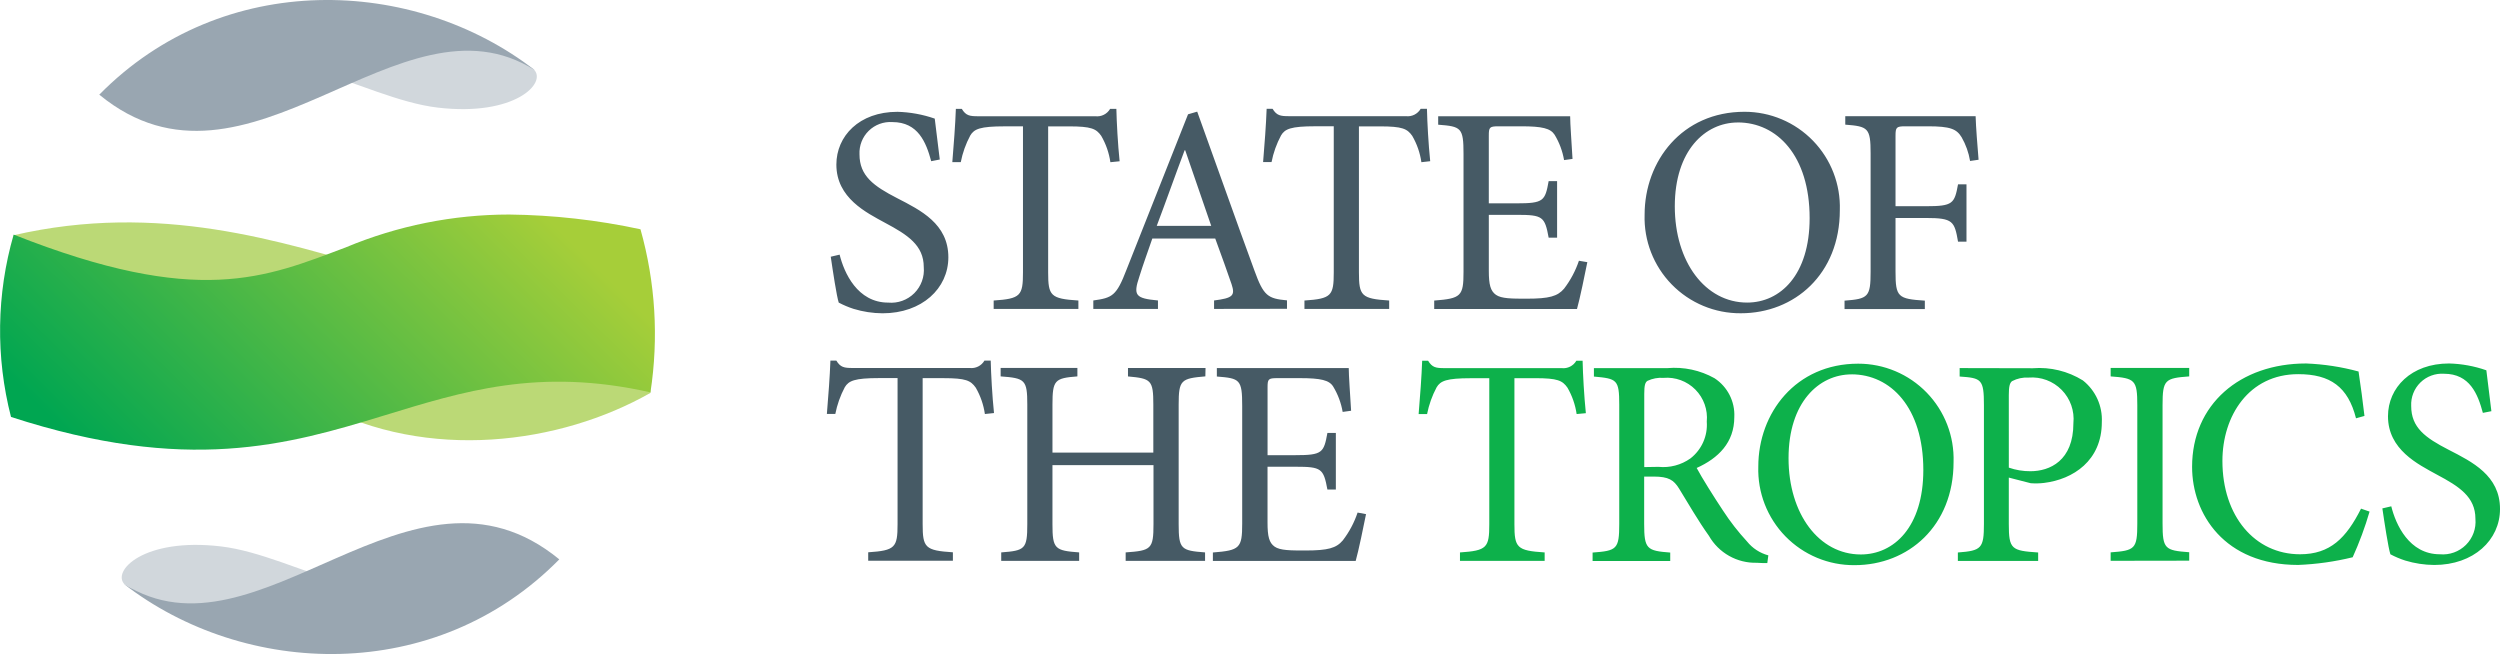
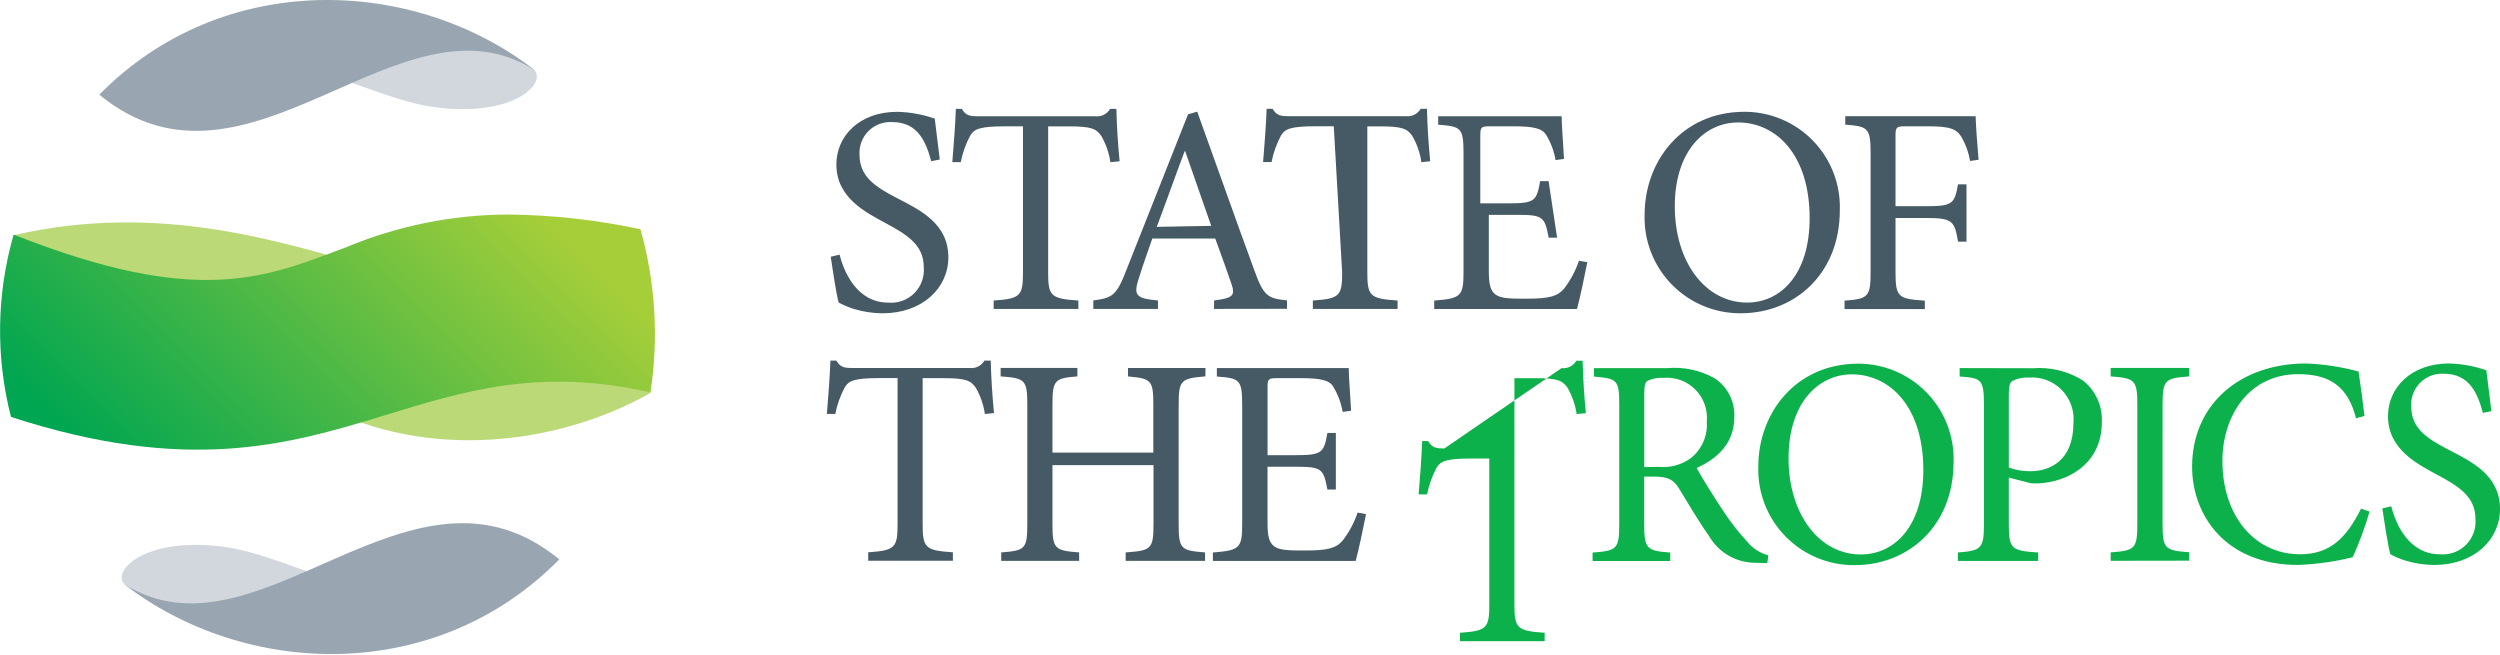
- <svg xmlns="http://www.w3.org/2000/svg" width="239.744" height="62.721" viewBox="0 0 239.744 62.721">
+ <svg xmlns="http://www.w3.org/2000/svg" width="239.744" height="62.721">
  <defs>
-     <clipPath id="clip-path">
-       <path id="Path_204" data-name="Path 204" d="M34.484,370.579c-7.72,2.9-14.149,5.8-31.878-1.215a33.2,33.2,0,0,0-.255,17.486c16.879,5.484,26.555,2.681,35.722-.122,7.611-2.325,14.87-4.654,25.6-2.236a36.982,36.982,0,0,0-.956-15.639,63.19,63.19,0,0,0-12.593-1.414,40.66,40.66,0,0,0-15.643,3.139" transform="translate(-1.296 -367.44)" fill="none" />
-     </clipPath>
-     <linearGradient id="linear-gradient" x1="0.067" y1="0.73" x2="0.972" y2="0.372" gradientUnits="objectBoundingBox">
+     <linearGradient id="b" x1=".067" y1=".73" x2=".972" y2=".372" gradientUnits="objectBoundingBox">
      <stop offset="0" stop-color="#00a651" />
      <stop offset="1" stop-color="#a6ce39" />
    </linearGradient>
+     <clipPath id="a">
+       <path data-name="Path 204" d="M34.484 370.579c-7.72 2.9-14.149 5.8-31.878-1.215a33.2 33.2 0 0 0-.255 17.486c16.879 5.484 26.555 2.681 35.722-.122 7.611-2.325 14.87-4.654 25.6-2.236a36.982 36.982 0 0 0-.956-15.639 63.19 63.19 0 0 0-12.593-1.414 40.66 40.66 0 0 0-15.643 3.139" transform="translate(-1.296 -367.44)" fill="none" />
+     </clipPath>
  </defs>
-   <g id="state-of-the-tropics" transform="translate(-1.806 0.013)">
-     <path id="Path_200" data-name="Path 200" d="M81.3,324.7c1.349,1.28-1.794,4.549-9.2,3.674S55.672,320.5,49.75,326.424c8.279-5.266,14.031-8.579,17.822-7.028s10.625,4.31,10.353,3.3c.64.32,3.394,2.005,3.394,2.005" transform="translate(-28.317 -318.068)" fill="#d1d7dc" />
-     <path id="Path_201" data-name="Path 201" d="M24.8,325.725c14.234,11.686,28.84-10.556,41.765-2.349-11.572-8.976-29.881-9.721-41.765,2.349" transform="translate(-13.474 -316.66)" fill="#99a6b1" />
-     <path id="Path_202" data-name="Path 202" d="M4.53,370.534c27.9-6.432,46.638,15.133,60.462,1.657.089,2.394.032,7.55.608,13.46-8.68,4.938-21.346,6.619-31.716,1.118-7.222-4.221-27.544-10.8-29.354-16.234" transform="translate(-1.414 -347.989)" fill="#bbd976" />
-     <g id="Group_123" data-name="Group 123" transform="translate(1.806 20.561)" clip-path="url(#clip-path)">
-       <path id="Path_203" data-name="Path 203" d="M0,50.78H64.035V75.675H0Z" transform="translate(-0.732 -50.78)" fill="url(#linear-gradient)" />
-     </g>
-     <path id="Path_205" data-name="Path 205" d="M30.415,449.464c-1.345-1.28,1.8-4.545,9.207-3.67s16.425,7.878,22.351,1.952c-8.279,5.266-14.035,8.579-17.8,7.028s-10.625-4.31-10.357-3.313c-.64-.32-3.4-2.025-3.4-2.025" transform="translate(-16.634 -393.408)" fill="#d1d7dc" />
-     <path id="Path_206" data-name="Path 206" d="M72.365,443.983C58.136,432.3,43.509,454.559,30.6,446.332c11.572,8.976,29.885,9.721,41.765-2.349" transform="translate(-16.924 -390.354)" fill="#99a6b1" />
-     <path id="Path_207" data-name="Path 207" d="M440.035,406.89c-.227-1.79-.369-2.929-.482-3.921a11.669,11.669,0,0,0-3.577-.656c-3.645,0-5.857,2.329-5.857,5.059,0,3.208,2.872,4.6,4.691,5.6,2.131,1.134,3.694,2.131,3.694,4.233a3.135,3.135,0,0,1-3.411,3.406c-2.953,0-4.233-2.868-4.658-4.6l-.855.2c.2,1.365.571,3.807.77,4.4a8.67,8.67,0,0,0,1.418.6,9.762,9.762,0,0,0,2.787.425c3.779,0,6.307-2.386,6.307-5.371,0-3.208-2.669-4.516-4.917-5.671s-3.6-2.131-3.6-4.2a2.956,2.956,0,0,1,3.151-3.095c2.475,0,3.24,1.96,3.722,3.751Zm-12.5,9.345c-1.418,2.815-2.953,4.375-5.853,4.375-4.318,0-7.441-3.645-7.441-8.948,0-4.318,2.528-8.324,7.271-8.324,3.07,0,4.776,1.215,5.541,4.233l.81-.227c-.17-1.507-.34-2.669-.567-4.261a22.565,22.565,0,0,0-5.027-.77c-6.339,0-10.936,3.921-10.936,9.916,0,4.516,3.1,9.405,10.171,9.405a26.4,26.4,0,0,0,5.229-.737,32.9,32.9,0,0,0,1.62-4.379Zm-16.478,4.99v-.81c-2.329-.17-2.556-.312-2.556-2.754V406.307c0-2.43.227-2.584,2.556-2.754v-.81h-7.534v.81c2.329.17,2.556.34,2.556,2.754v11.366c0,2.43-.227,2.584-2.556,2.754v.81Zm-17.3-15.882c0-.81.085-1.167.316-1.337a3.021,3.021,0,0,1,1.588-.34,3.989,3.989,0,0,1,4.29,4.375c0,3.609-2.272,4.605-4.119,4.605a6.166,6.166,0,0,1-2.074-.344Zm-4.715-2.588v.81c2.1.142,2.329.255,2.329,2.754v11.366c0,2.357-.227,2.584-2.5,2.754v.81h7.7v-.81c-2.56-.17-2.815-.312-2.815-2.726v-4.456l2.1.539a6.6,6.6,0,0,0,1.28-.028c2.783-.34,5.541-2.131,5.541-5.825a4.79,4.79,0,0,0-1.819-4.006,7.928,7.928,0,0,0-4.8-1.167Zm-10.369.6c3.751,0,6.886,3.18,6.886,9.174,0,5.456-2.811,8.1-5.995,8.1-4.006,0-6.93-3.888-6.93-9.231s2.9-8.04,6.051-8.04m.624-1.025c-5.995,0-9.575,4.747-9.575,9.859a9.164,9.164,0,0,0,9.235,9.462c5.144,0,9.49-3.751,9.49-9.887a9.139,9.139,0,0,0-9.15-9.434m-20.512,9.916v-7.02c0-.81.085-1.11.312-1.252a3.086,3.086,0,0,1,1.535-.284,3.839,3.839,0,0,1,4.148,4.2,4.077,4.077,0,0,1-1.564,3.524,4.511,4.511,0,0,1-3.07.81Zm11.9,8.466a3.913,3.913,0,0,1-2.045-1.333,22.111,22.111,0,0,1-2.3-2.957c-.851-1.276-2.046-3.18-2.528-4.091,2.074-.936,3.609-2.43,3.609-4.885a4.2,4.2,0,0,0-1.9-3.722,7.843,7.843,0,0,0-4.516-.968h-7.048v.81c2.216.2,2.43.284,2.43,2.7v11.423c0,2.43-.227,2.584-2.556,2.754v.81h7.445v-.81c-2.244-.17-2.5-.34-2.5-2.754v-4.533h.907c1.45,0,1.932.34,2.43,1.134.855,1.393,1.875,3.155,2.872,4.545a5.134,5.134,0,0,0,4.6,2.588c.312.028.652.028,1,.028Zm-17.5-13.634c-.17-1.649-.284-3.722-.312-5.031h-.6a1.438,1.438,0,0,1-1.418.709H339.631c-.81,0-1.167-.057-1.563-.709H337.5c-.057,1.563-.2,3.411-.34,5.116h.81a9.257,9.257,0,0,1,.911-2.56c.369-.624.936-.879,3.293-.879h1.762v14.007c0,2.244-.227,2.527-2.811,2.7v.81h8.121v-.81c-2.669-.17-2.9-.454-2.9-2.7V403.723h1.989c2.159,0,2.613.227,3.095.907a7.1,7.1,0,0,1,.883,2.532Z" transform="translate(-199.311 -367.47)" fill="#0db14b" />
-     <path id="Path_208" data-name="Path 208" d="M247.961,381.135a9.117,9.117,0,0,1-1.422,2.673c-.624.737-1.418.964-3.581.964-1.418,0-2.43,0-2.953-.369s-.681-.964-.681-2.3V376.74h2.7c2.471,0,2.669.17,3.042,2.187h.81V373.5h-.81c-.344,1.9-.486,2.131-3.07,2.131h-2.669v-6.481c0-.81.057-.907.936-.907h2.147c2.046,0,2.835.2,3.212.81a6.959,6.959,0,0,1,.907,2.43l.81-.113c-.085-1.446-.227-3.378-.227-4.091H234.464v.81c2.216.17,2.43.284,2.43,2.811v11.309c0,2.329-.227,2.556-2.811,2.754v.81h13.695c.255-.883.81-3.552.992-4.488ZM233.379,367.27h-7.437v.81c2.216.2,2.43.34,2.43,2.7v4.605H218.7v-4.609c0-2.357.227-2.528,2.39-2.7v-.81h-7.36v.81c2.329.17,2.556.312,2.556,2.7v11.479c0,2.386-.227,2.528-2.5,2.7v.81h7.473v-.81c-2.333-.17-2.56-.34-2.56-2.7v-5.671h9.689v5.671c0,2.386-.227,2.528-2.669,2.7v.81h7.615v-.81c-2.3-.17-2.532-.312-2.532-2.7V370.774c0-2.357.231-2.5,2.56-2.7Zm-20.285,4.322c-.174-1.649-.284-3.722-.316-5.031h-.6a1.442,1.442,0,0,1-1.422.709h-11.22c-.81,0-1.167-.057-1.563-.709h-.567c-.057,1.563-.2,3.411-.34,5.116h.81a9.284,9.284,0,0,1,.907-2.56c.373-.624.94-.879,3.3-.879h1.762v14.007c0,2.244-.227,2.527-2.815,2.7v.81h8.121v-.81c-2.673-.17-2.9-.454-2.9-2.7v-14h1.989c2.159,0,2.613.227,3.1.907a7.033,7.033,0,0,1,.879,2.532ZM307.512,347.3c-.113-1.361-.255-3.151-.284-4.176h-12.5v.81c2.187.17,2.43.312,2.43,2.754v11.341c0,2.43-.227,2.613-2.5,2.783v.81h7.7v-.81c-2.584-.17-2.811-.34-2.811-2.783v-5.144h2.925c2.588,0,2.73.312,3.07,2.272h.81v-5.5h-.81c-.34,1.847-.482,2.1-3.07,2.1h-2.925V345c0-.81.085-.907.94-.907h2.159c2.159,0,2.754.255,3.24,1.049a6.8,6.8,0,0,1,.81,2.276Zm-23.088-3.577c3.751,0,6.886,3.18,6.886,9.174,0,5.456-2.815,8.1-5.995,8.1-4.006,0-6.935-3.893-6.935-9.231s2.9-8.04,6.052-8.04m.628-1.025c-5.995,0-9.575,4.743-9.575,9.859a9.163,9.163,0,0,0,9.231,9.462c5.14,0,9.49-3.751,9.49-9.887a9.136,9.136,0,0,0-9.146-9.434m-15.874,14.286a9.273,9.273,0,0,1-1.422,2.673c-.624.737-1.422.964-3.581.964-1.418,0-2.43,0-2.953-.369s-.685-.968-.685-2.3v-5.371h2.7c2.471,0,2.669.17,3.038,2.187h.81V349.35h-.81c-.34,1.9-.482,2.131-3.066,2.131h-2.673V345c0-.81.057-.907.94-.907h2.159c2.046,0,2.811.2,3.212.81a6.959,6.959,0,0,1,.907,2.43l.81-.113c-.081-1.446-.227-3.378-.227-4.091H255.689v.81c2.216.17,2.43.284,2.43,2.811v11.3c0,2.329-.227,2.556-2.811,2.754v.81H269c.255-.883.81-3.552.992-4.492Zm-14.262-9.547c-.17-1.645-.284-3.718-.312-5.027h-.6a1.442,1.442,0,0,1-1.422.709h-11.22c-.81,0-1.167-.057-1.564-.709h-.567c-.057,1.563-.2,3.411-.34,5.112h.81a9.086,9.086,0,0,1,.911-2.556c.369-.624.936-.879,3.293-.879h1.762V358.1c0,2.244-.227,2.528-2.811,2.7v.81h8.125v-.81c-2.673-.17-2.9-.454-2.9-2.7V344.1H250.1c2.159,0,2.617.227,3.1.907a7,7,0,0,1,.879,2.528Zm-21,6.2H228.7c.883-2.333,1.762-4.832,2.673-7.246h.057Zm7.267,7.955v-.81c-1.847-.17-2.244-.425-3.127-2.868-1.819-4.946-3.722-10.373-5.484-15.23l-.879.255-5.9,14.9c-.968,2.528-1.365,2.7-3.184,2.953v.81h6.2v-.81c-2.163-.2-2.39-.482-1.79-2.272.369-1.195.81-2.386,1.248-3.666h6.035c.628,1.734,1.195,3.269,1.564,4.375s.113,1.337-1.677,1.563v.81ZM225.14,347.447c-.17-1.645-.284-3.718-.312-5.027h-.6a1.438,1.438,0,0,1-1.418.709H211.567c-.81,0-1.167-.057-1.564-.709h-.567c-.057,1.563-.2,3.411-.34,5.112h.81a9.086,9.086,0,0,1,.911-2.556c.369-.624.936-.879,3.293-.879h1.762V358.1c0,2.244-.227,2.528-2.811,2.7v.81h8.125v-.81c-2.673-.17-2.9-.454-2.9-2.7V344.1h1.989c2.159,0,2.617.227,3.1.907a7,7,0,0,1,.879,2.528Zm-17.247-.17c-.227-1.786-.369-2.924-.482-3.921a11.821,11.821,0,0,0-3.581-.652c-3.666,0-5.853,2.329-5.853,5.059,0,3.208,2.868,4.6,4.686,5.594,2.131,1.138,3.694,2.135,3.694,4.237A3.134,3.134,0,0,1,202.947,361c-2.953,0-4.233-2.868-4.658-4.6l-.851.2c.2,1.365.567,3.807.766,4.4a8.97,8.97,0,0,0,1.422.6,9.721,9.721,0,0,0,2.783.425c3.779,0,6.307-2.386,6.307-5.371,0-3.212-2.669-4.516-4.913-5.671s-3.609-2.131-3.609-4.2a2.959,2.959,0,0,1,3.155-3.095c2.471,0,3.24,1.956,3.722,3.751Z" transform="translate(-115.965 -331.994)" fill="#465a65" />
+   <path data-name="Path 200" d="M51.177 6.645c1.349 1.28-1.794 4.549-9.2 3.674s-16.428-7.874-22.35-1.95C27.906 3.103 33.658-.21 37.449 1.341s10.625 4.31 10.353 3.3c.64.32 3.394 2.005 3.394 2.005" fill="#d1d7dc" />
+   <path data-name="Path 201" d="M9.52 9.078C23.754 20.764 38.36-1.478 51.285 6.729 39.713-2.247 21.404-2.992 9.52 9.078" fill="#99a6b1" />
+   <path data-name="Path 202" d="M1.31 22.558c27.9-6.432 46.638 15.133 60.462 1.657.089 2.394.032 7.55.608 13.46-8.68 4.938-21.346 6.619-31.716 1.118-7.222-4.221-27.544-10.8-29.354-16.234" fill="#bbd976" />
+   <g data-name="Group 123" transform="translate(0 20.574)" clip-path="url(#a)">
+     <path data-name="Path 203" d="M0 50.78h64.035v24.895H0z" transform="translate(-.732 -50.78)" fill="url(#b)" />
  </g>
+   <path data-name="Path 205" d="M11.975 56.069c-1.345-1.28 1.8-4.545 9.207-3.67s16.425 7.878 22.351 1.952c-8.279 5.266-14.035 8.579-17.8 7.028s-10.625-4.31-10.357-3.313c-.64-.32-3.4-2.025-3.4-2.025" fill="#d1d7dc" />
+   <path data-name="Path 206" d="M53.635 53.642C39.406 41.959 24.779 64.218 11.87 55.991c11.572 8.976 29.885 9.721 41.765-2.349" fill="#99a6b1" />
+   <path data-name="Path 207" d="M238.918 39.433c-.227-1.79-.369-2.929-.482-3.921a11.669 11.669 0 0 0-3.577-.656c-3.645 0-5.857 2.329-5.857 5.059 0 3.208 2.872 4.6 4.691 5.6 2.131 1.134 3.694 2.131 3.694 4.233a3.135 3.135 0 0 1-3.411 3.406c-2.953 0-4.233-2.868-4.658-4.6l-.855.2c.2 1.365.571 3.807.77 4.4a8.67 8.67 0 0 0 1.418.6 9.762 9.762 0 0 0 2.787.425c3.779 0 6.307-2.386 6.307-5.371 0-3.208-2.669-4.516-4.917-5.671s-3.6-2.131-3.6-4.2a2.956 2.956 0 0 1 3.151-3.095c2.475 0 3.24 1.96 3.722 3.751zm-12.5 9.345c-1.418 2.815-2.953 4.375-5.853 4.375-4.318 0-7.441-3.645-7.441-8.948 0-4.318 2.528-8.324 7.271-8.324 3.07 0 4.776 1.215 5.541 4.233l.81-.227c-.17-1.507-.34-2.669-.567-4.261a22.565 22.565 0 0 0-5.027-.77c-6.339 0-10.936 3.921-10.936 9.916 0 4.516 3.1 9.405 10.171 9.405a26.4 26.4 0 0 0 5.229-.737 32.9 32.9 0 0 0 1.62-4.379zm-16.478 4.99v-.81c-2.329-.17-2.556-.312-2.556-2.754l.001-11.354c0-2.43.227-2.584 2.556-2.754v-.81h-7.534v.81c2.329.17 2.556.34 2.556 2.754v11.366c0 2.43-.227 2.584-2.556 2.754v.81zm-17.3-15.882c0-.81.085-1.167.316-1.337a3.021 3.021 0 0 1 1.588-.34 3.989 3.989 0 0 1 4.29 4.375c0 3.609-2.272 4.605-4.119 4.605a6.166 6.166 0 0 1-2.074-.344zm-4.715-2.588v.81c2.1.142 2.329.255 2.329 2.754v11.366c0 2.357-.227 2.584-2.5 2.754v.81h7.7v-.81c-2.56-.17-2.815-.312-2.815-2.726V45.8l2.1.539a6.6 6.6 0 0 0 1.28-.028c2.783-.34 5.541-2.131 5.541-5.825a4.79 4.79 0 0 0-1.819-4.006 7.928 7.928 0 0 0-4.8-1.167zm-10.369.6c3.751 0 6.886 3.18 6.886 9.174 0 5.456-2.811 8.1-5.995 8.1-4.006 0-6.93-3.888-6.93-9.231s2.9-8.04 6.051-8.04m.624-1.025c-5.995 0-9.575 4.747-9.575 9.859a9.164 9.164 0 0 0 9.235 9.462c5.144 0 9.49-3.751 9.49-9.887a9.139 9.139 0 0 0-9.15-9.434m-20.512 9.916v-7.02c0-.81.085-1.11.312-1.252a3.086 3.086 0 0 1 1.535-.284 3.839 3.839 0 0 1 4.148 4.2 4.077 4.077 0 0 1-1.564 3.524 4.511 4.511 0 0 1-3.07.81zm11.9 8.466a3.913 3.913 0 0 1-2.045-1.333 22.111 22.111 0 0 1-2.3-2.957c-.851-1.276-2.046-3.18-2.528-4.091 2.074-.936 3.609-2.43 3.609-4.885a4.2 4.2 0 0 0-1.9-3.722 7.843 7.843 0 0 0-4.516-.968h-7.048v.81c2.216.2 2.43.284 2.43 2.7v11.423c0 2.43-.227 2.584-2.556 2.754v.81h7.445v-.81c-2.244-.17-2.5-.34-2.5-2.754v-4.533h.907c1.45 0 1.932.34 2.43 1.134.855 1.393 1.875 3.155 2.872 4.545a5.134 5.134 0 0 0 4.6 2.588c.312.028.652.028 1 .028zm-17.5-13.634a70.014 70.014 0 0 1-.312-5.031h-.6a1.438 1.438 0 0 1-1.418.709l-11.236 7.703c-.81 0-1.167-.057-1.563-.709h-.568c-.057 1.563-.2 3.411-.34 5.116h.81a9.257 9.257 0 0 1 .911-2.56c.369-.624.936-.879 3.293-.879h1.762V57.98c0 2.244-.227 2.527-2.811 2.7v.81h8.121v-.81c-2.669-.17-2.9-.454-2.9-2.7V36.266h1.989c2.159 0 2.613.227 3.095.907a7.1 7.1 0 0 1 .883 2.532z" fill="#0db14b" />
+   <path data-name="Path 208" d="M130.19 49.154a9.117 9.117 0 0 1-1.422 2.673c-.624.737-1.418.964-3.581.964-1.418 0-2.43 0-2.953-.369s-.681-.964-.681-2.3v-5.363h2.7c2.471 0 2.669.17 3.042 2.187h.81v-5.427h-.81c-.344 1.9-.486 2.131-3.07 2.131h-2.669v-6.481c0-.81.057-.907.936-.907h2.147c2.046 0 2.835.2 3.212.81a6.959 6.959 0 0 1 .907 2.43l.81-.113c-.085-1.446-.227-3.378-.227-4.091h-12.648v.81c2.216.17 2.43.284 2.43 2.811v11.309c0 2.329-.227 2.556-2.811 2.754v.81h13.695c.255-.883.81-3.552.992-4.488zm-14.582-13.865h-7.437v.81c2.216.2 2.43.34 2.43 2.7v4.605h-9.672v-4.609c0-2.357.227-2.528 2.39-2.7v-.81h-7.36v.81c2.329.17 2.556.312 2.556 2.7v11.479c0 2.386-.227 2.528-2.5 2.7v.81h7.473v-.81c-2.333-.17-2.56-.34-2.56-2.7v-5.671h9.689v5.671c0 2.386-.227 2.528-2.669 2.7v.81h7.615v-.81c-2.3-.17-2.532-.312-2.532-2.7V38.793c0-2.357.231-2.5 2.56-2.7zm-20.285 4.322a70.18 70.18 0 0 1-.316-5.031h-.6a1.442 1.442 0 0 1-1.422.709h-11.22c-.81 0-1.167-.057-1.563-.709h-.567c-.057 1.563-.2 3.411-.34 5.116h.81a9.284 9.284 0 0 1 .907-2.56c.373-.624.94-.879 3.3-.879h1.762v14.007c0 2.244-.227 2.527-2.815 2.7v.81h8.121v-.81c-2.673-.17-2.9-.454-2.9-2.7v-14h1.989c2.159 0 2.613.227 3.1.907a7.033 7.033 0 0 1 .879 2.532zm94.418-24.292c-.113-1.361-.255-3.151-.284-4.176h-12.5v.81c2.187.17 2.43.312 2.43 2.754v11.341c0 2.43-.227 2.613-2.5 2.783v.81h7.7v-.81c-2.584-.17-2.811-.34-2.811-2.783v-5.144h2.925c2.588 0 2.73.312 3.07 2.272h.81v-5.5h-.81c-.34 1.847-.482 2.1-3.07 2.1h-2.925v-6.757c0-.81.085-.907.94-.907h2.159c2.159 0 2.754.255 3.24 1.049a6.8 6.8 0 0 1 .81 2.276zm-23.088-3.577c3.751 0 6.886 3.18 6.886 9.174 0 5.456-2.815 8.1-5.995 8.1-4.006 0-6.935-3.893-6.935-9.231s2.9-8.04 6.052-8.04m.628-1.025c-5.995 0-9.575 4.743-9.575 9.859a9.163 9.163 0 0 0 9.231 9.462c5.14 0 9.49-3.751 9.49-9.887a9.136 9.136 0 0 0-9.146-9.434m-15.874 14.286a9.273 9.273 0 0 1-1.422 2.673c-.624.737-1.422.964-3.581.964-1.418 0-2.43 0-2.953-.369s-.685-.968-.685-2.3v-5.371h2.7c2.471 0 2.669.17 3.038 2.187h.81l-.816-5.421h-.81c-.34 1.9-.482 2.131-3.066 2.131h-2.673v-6.481c0-.81.057-.907.94-.907h2.159c2.046 0 2.811.2 3.212.81a6.959 6.959 0 0 1 .907 2.43l.81-.113c-.081-1.446-.227-3.378-.227-4.091h-11.84v.81c2.216.17 2.43.284 2.43 2.811v11.3c0 2.329-.227 2.556-2.811 2.754v.81h13.692c.255-.883.81-3.552.992-4.492zm-14.262-9.547a69.774 69.774 0 0 1-.312-5.027h-.6a1.442 1.442 0 0 1-1.422.709h-11.22c-.81 0-1.167-.057-1.564-.709h-.567c-.057 1.563-.2 3.411-.34 5.112h.81a9.086 9.086 0 0 1 .911-2.556c.369-.624.936-.879 3.293-.879h1.762l.806 14.01c0 2.244-.227 2.528-2.811 2.7v.81h8.125v-.81c-2.673-.17-2.9-.454-2.9-2.7v-14h1.205c2.159 0 2.617.227 3.1.907a7 7 0 0 1 .879 2.528zm-21 6.2-5.224.095c.883-2.333 1.762-4.832 2.673-7.246h.057zm7.267 7.955v-.81c-1.847-.17-2.244-.425-3.127-2.868-1.819-4.946-3.722-10.373-5.484-15.23l-.879.255-5.9 14.9c-.968 2.528-1.365 2.7-3.184 2.953v.81h6.2v-.81c-2.163-.2-2.39-.482-1.79-2.272.369-1.195.81-2.386 1.248-3.666h6.035c.628 1.734 1.195 3.269 1.564 4.375s.113 1.337-1.677 1.563v.81zm-16.051-14.148a69.774 69.774 0 0 1-.312-5.027h-.6a1.438 1.438 0 0 1-1.418.709H93.796c-.81 0-1.167-.057-1.564-.709h-.567c-.057 1.563-.2 3.411-.34 5.112h.81a9.086 9.086 0 0 1 .911-2.556c.369-.624.936-.879 3.293-.879h1.762v14.003c0 2.244-.227 2.528-2.811 2.7v.81h8.125v-.81c-2.673-.17-2.9-.454-2.9-2.7v-14h1.989c2.159 0 2.617.227 3.1.907a7 7 0 0 1 .879 2.528zm-17.247-.17a301.083 301.083 0 0 1-.482-3.921 11.821 11.821 0 0 0-3.581-.652c-3.666 0-5.853 2.329-5.853 5.059 0 3.208 2.868 4.6 4.686 5.594 2.131 1.138 3.694 2.135 3.694 4.237a3.134 3.134 0 0 1-3.41 3.406c-2.953 0-4.233-2.868-4.658-4.6l-.851.2c.2 1.365.567 3.807.766 4.4a8.97 8.97 0 0 0 1.422.6 9.721 9.721 0 0 0 2.783.425c3.779 0 6.307-2.386 6.307-5.371 0-3.212-2.669-4.516-4.913-5.671s-3.609-2.131-3.609-4.2a2.959 2.959 0 0 1 3.155-3.095c2.471 0 3.24 1.956 3.722 3.751z" fill="#465a65" />
</svg>
